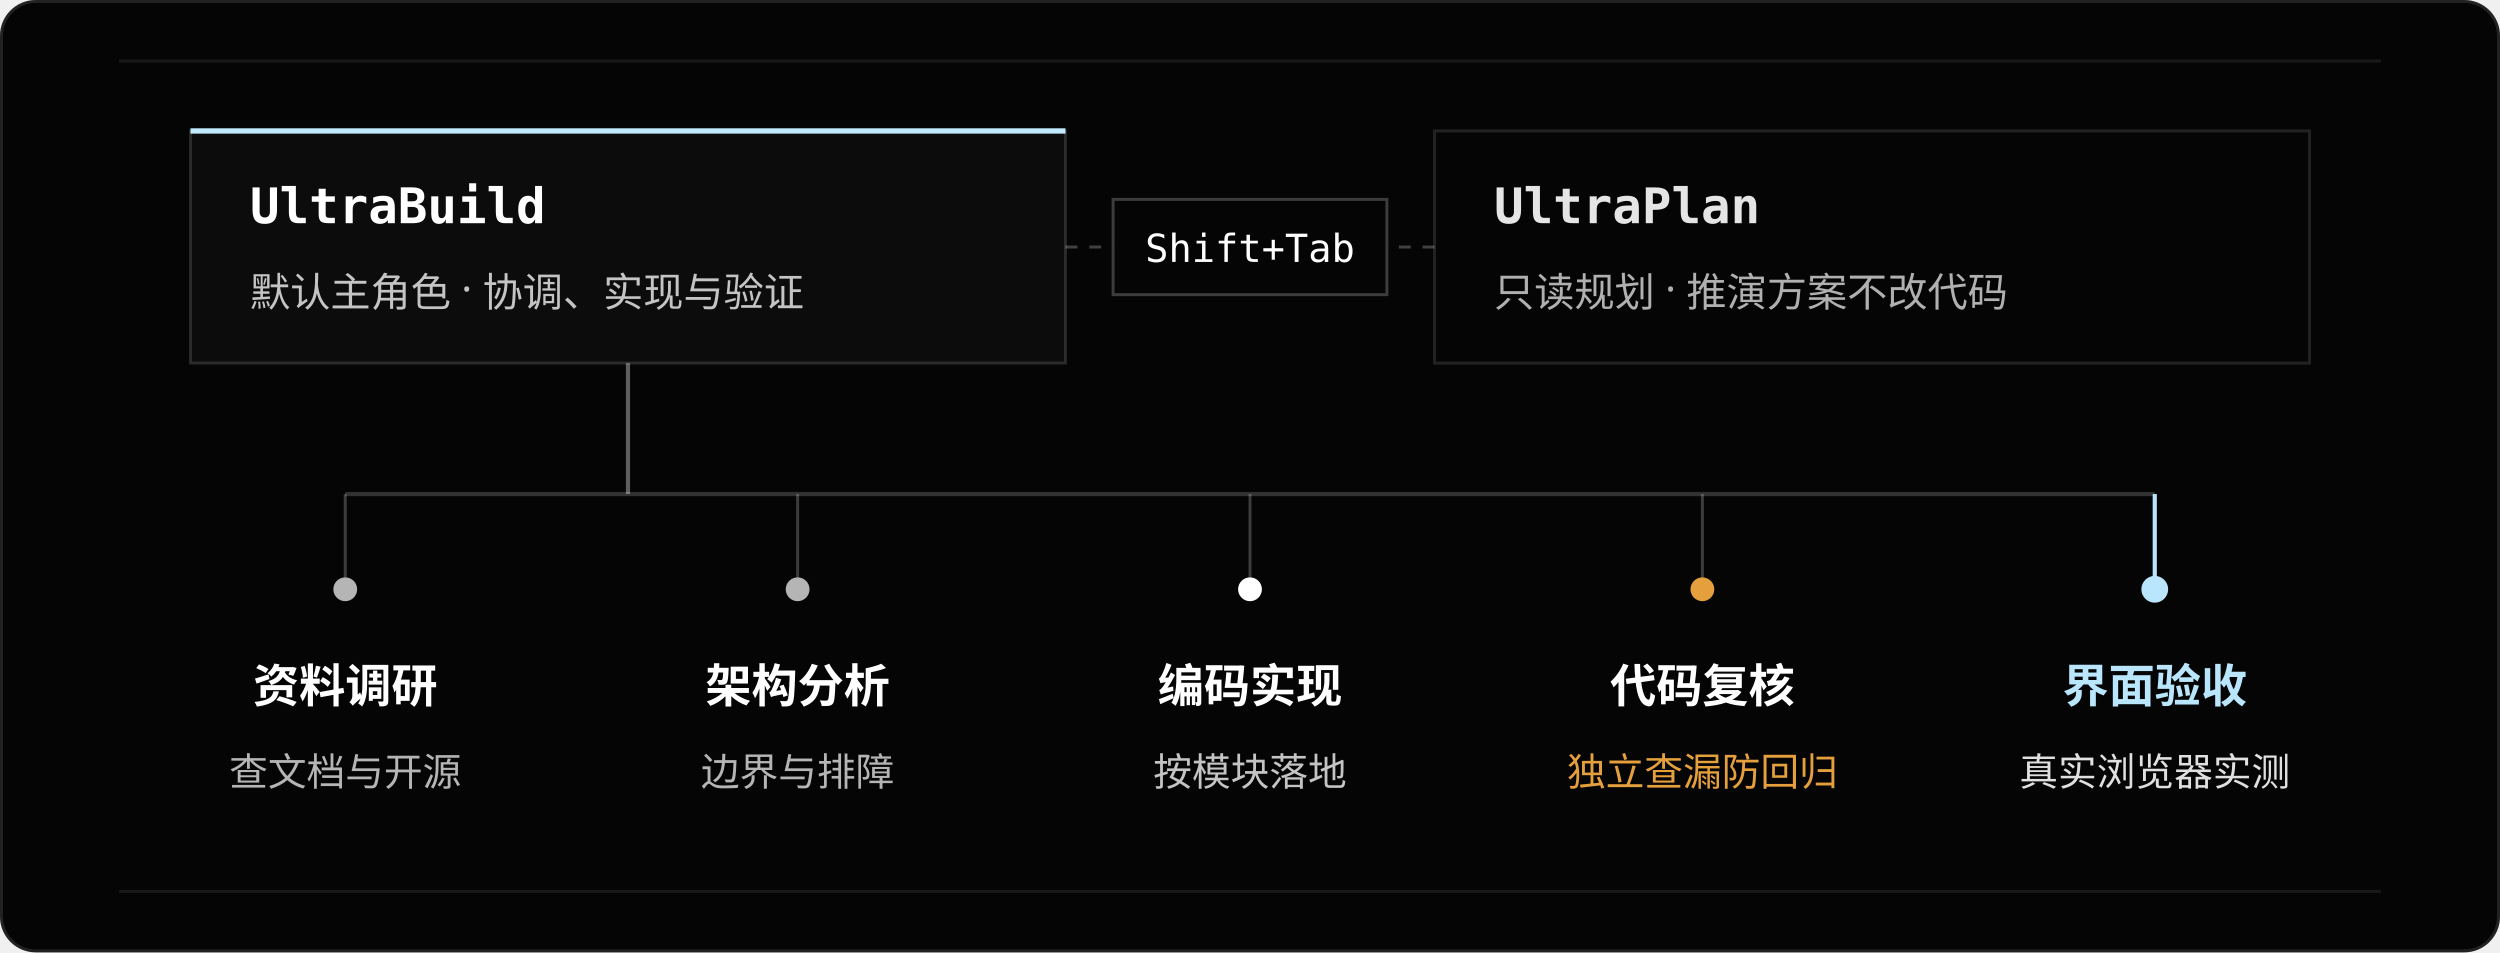
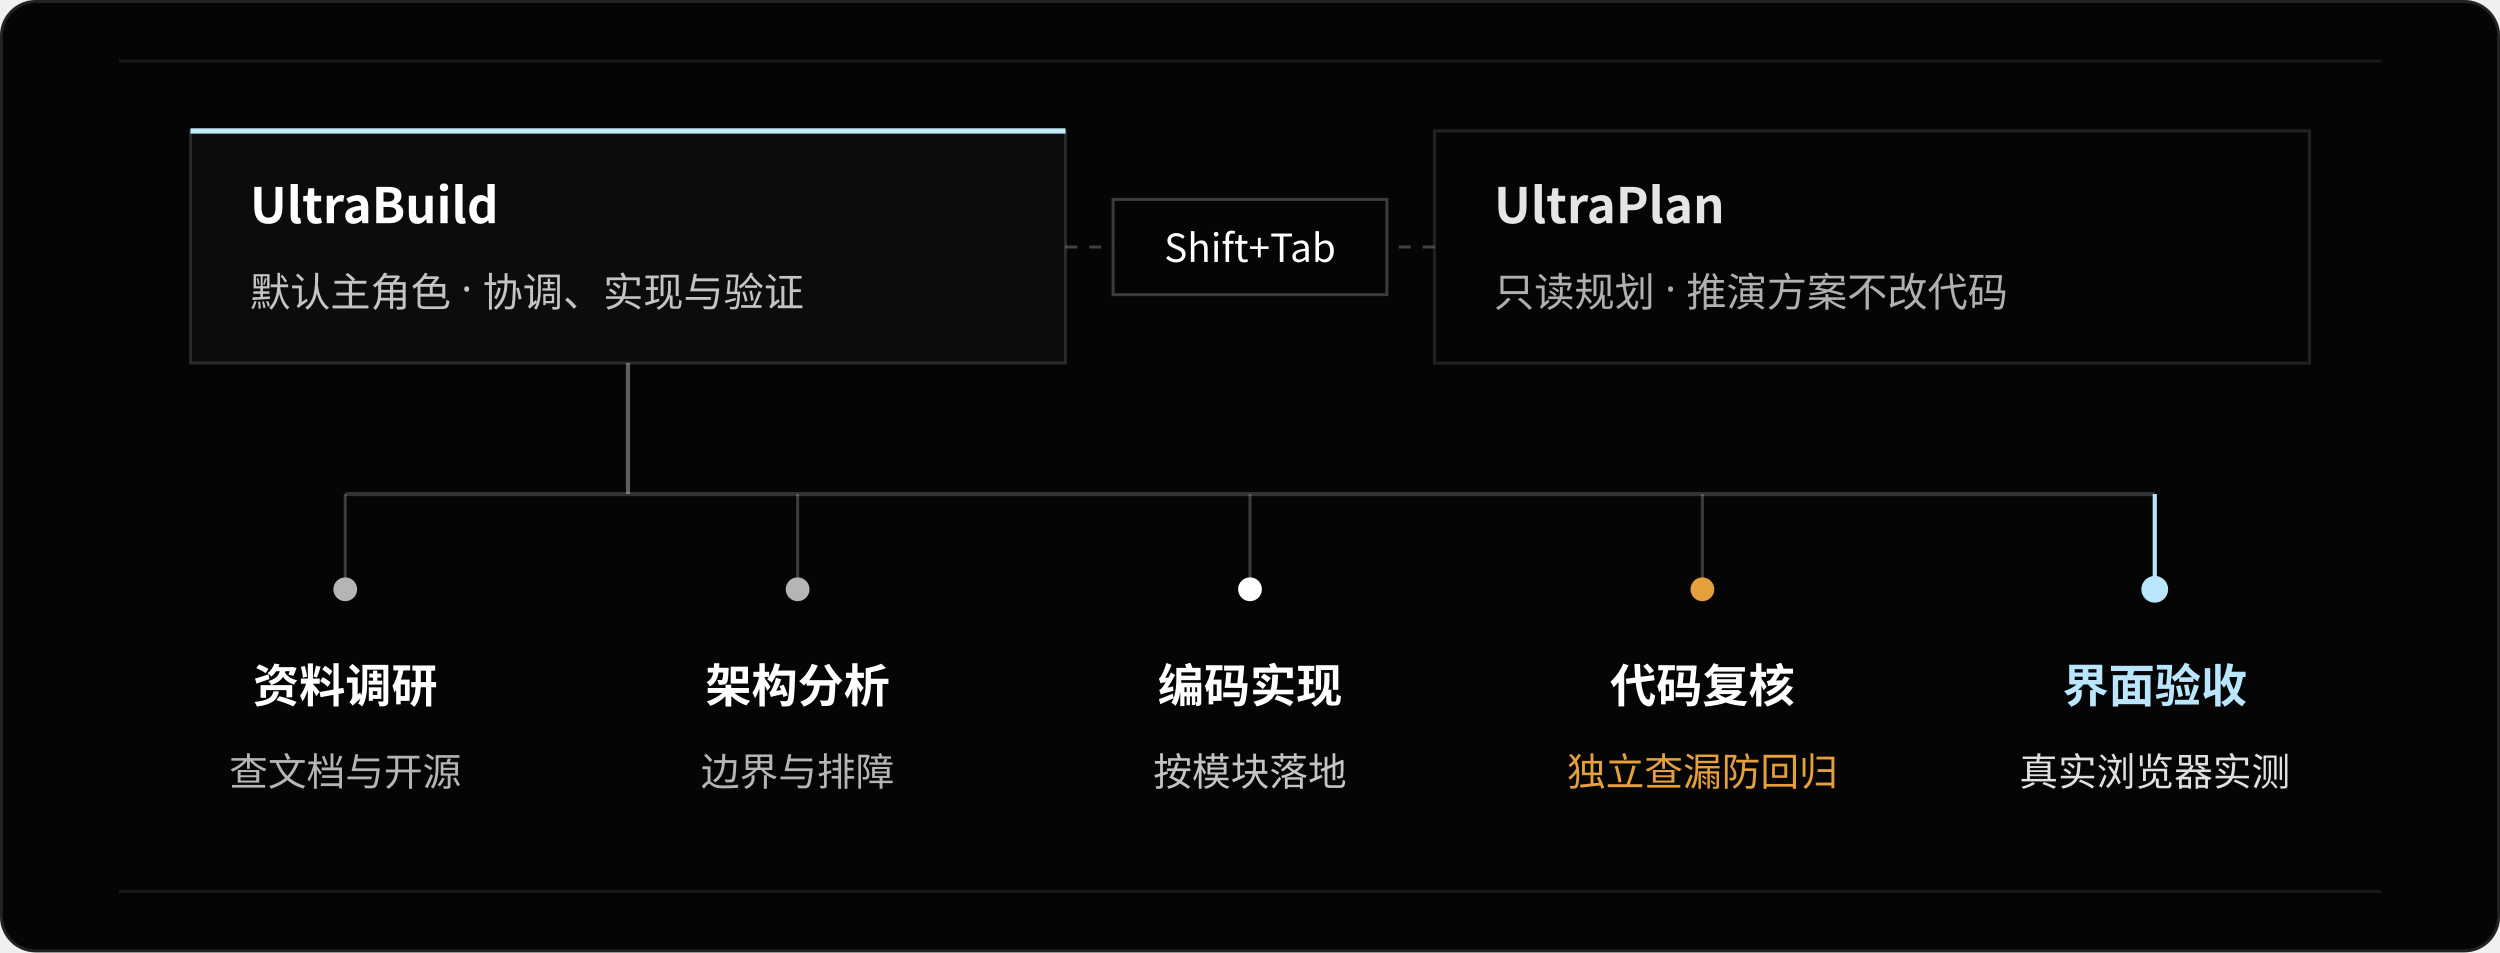
<svg xmlns="http://www.w3.org/2000/svg" viewBox="0 0 840 320" fill="none" direction="ltr" role="img" aria-label="UltraBuild 与 UltraPlan 双主角色及 5 位后台专家协作图">
  <rect width="840" height="320" rx="12" fill="#050505" />
  <rect x="0.5" y="0.5" width="839" height="319" rx="11.5" stroke="#FFFFFF" stroke-opacity="0.12" />
  <g transform="translate(40, 20)">
    <line x1="0" y1="0.5" x2="760" y2="0.5" stroke="#FFFFFF" stroke-opacity="0.08" />
    <line x1="0" y1="279.5" x2="760" y2="279.5" stroke="#FFFFFF" stroke-opacity="0.08" />
    <line x1="24" y1="24" x2="318" y2="24" stroke="#BAE6FD" stroke-width="1.8" />
    <rect x="24" y="24" width="294" height="78" fill="#FFFFFF" fill-opacity="0.03" stroke="#FFFFFF" stroke-opacity="0.14" />
-     <text x="44" y="55" fill="#FFFFFF" font-family="ui-monospace, SFMono-Regular, Menlo, Consolas, 'DejaVu Sans Mono', 'Noto Sans Arabic', 'PingFang SC', 'Noto Sans CJK SC', 'Noto Sans CJK TC', monospace" font-size="16.5" font-weight="600">UltraBuild</text>
+     <text x="44" y="55" fill="#FFFFFF" font-family="'JetBrains Mono', SFMono-Regular, Menlo, Consolas, 'Noto Sans Arabic', 'Geeza Pro', 'SF Arabic', 'PingFang SC', 'Noto Sans CJK SC', 'Noto Sans CJK TC', 'DejaVu Sans Mono', ui-monospace, monospace" font-size="16.5" font-weight="600">UltraBuild</text>
    <text x="44" y="83" fill="#C4C4C4" font-family="ui-sans-serif, -apple-system, BlinkMacSystemFont, 'Segoe UI', 'Noto Sans', 'Ubuntu Sans', 'Noto Sans Arabic', 'Geeza Pro', 'SF Arabic', 'PingFang SC', 'Hiragino Sans GB', 'Noto Sans CJK SC', 'Noto Sans CJK TC', 'Microsoft YaHei', sans-serif" font-size="13.5">默认主角色 · 协调、实现与验证</text>
    <line x1="318" y1="63" x2="442" y2="63" stroke="#FFFFFF" stroke-opacity="0.24" stroke-dasharray="4 4" />
    <rect x="334" y="47" width="92" height="32" fill="#050505" stroke="#FFFFFF" stroke-opacity="0.22" />
-     <text x="380" y="68" text-anchor="middle" fill="#FFFFFF" font-family="ui-monospace, SFMono-Regular, Menlo, Consolas, 'DejaVu Sans Mono', 'Noto Sans Arabic', 'PingFang SC', 'Noto Sans CJK SC', 'Noto Sans CJK TC', monospace" font-size="13">Shift+Tab</text>
+     <text x="380" y="68" text-anchor="middle" fill="#FFFFFF" font-family="'JetBrains Mono', SFMono-Regular, Menlo, Consolas, 'Noto Sans Arabic', 'Geeza Pro', 'SF Arabic', 'PingFang SC', 'Noto Sans CJK SC', 'Noto Sans CJK TC', 'DejaVu Sans Mono', ui-monospace, monospace" font-size="13">Shift+Tab</text>
    <rect x="442" y="24" width="294" height="78" fill="transparent" stroke="#FFFFFF" stroke-opacity="0.12" />
-     <text x="462" y="55" fill="#E5E5E5" font-family="ui-monospace, SFMono-Regular, Menlo, Consolas, 'DejaVu Sans Mono', 'Noto Sans Arabic', 'PingFang SC', 'Noto Sans CJK SC', 'Noto Sans CJK TC', monospace" font-size="16.5" font-weight="600">UltraPlan</text>
+     <text x="462" y="55" fill="#E5E5E5" font-family="'JetBrains Mono', SFMono-Regular, Menlo, Consolas, 'Noto Sans Arabic', 'Geeza Pro', 'SF Arabic', 'PingFang SC', 'Noto Sans CJK SC', 'Noto Sans CJK TC', 'DejaVu Sans Mono', ui-monospace, monospace" font-size="16.5" font-weight="600">UltraPlan</text>
    <text x="462" y="83" fill="#B0B0B0" font-family="ui-sans-serif, -apple-system, BlinkMacSystemFont, 'Segoe UI', 'Noto Sans', 'Ubuntu Sans', 'Noto Sans Arabic', 'Geeza Pro', 'SF Arabic', 'PingFang SC', 'Hiragino Sans GB', 'Noto Sans CJK SC', 'Noto Sans CJK TC', 'Microsoft YaHei', sans-serif" font-size="13.5">只读规划 · 推演方案不改代码</text>
    <line x1="171" y1="102" x2="171" y2="146" stroke="#FFFFFF" stroke-opacity="0.36" stroke-width="1.4" />
    <line x1="76" y1="146" x2="684" y2="146" stroke="#FFFFFF" stroke-opacity="0.18" stroke-width="1.4" />
    <line x1="76" y1="146" x2="76" y2="178" stroke="#FFFFFF" stroke-opacity="0.22" />
    <line x1="228" y1="146" x2="228" y2="178" stroke="#FFFFFF" stroke-opacity="0.22" />
    <line x1="380" y1="146" x2="380" y2="178" stroke="#FFFFFF" stroke-opacity="0.22" />
    <line x1="532" y1="146" x2="532" y2="178" stroke="#FFFFFF" stroke-opacity="0.22" />
    <line x1="684" y1="146" x2="684" y2="178" stroke="#BAE6FD" stroke-width="1.4" />
    <circle cx="76" cy="178" r="4" fill="#B5B5B5" />
    <circle cx="228" cy="178" r="4" fill="#B5B5B5" />
    <circle cx="380" cy="178" r="4" fill="#FFFFFF" />
    <circle cx="532" cy="178" r="4" fill="#E5A03D" />
    <circle cx="684" cy="178" r="4.5" fill="#BAE6FD" />
    <g font-family="ui-sans-serif, -apple-system, BlinkMacSystemFont, 'Segoe UI', 'Noto Sans', 'Ubuntu Sans', 'Noto Sans Arabic', 'Geeza Pro', 'SF Arabic', 'PingFang SC', 'Hiragino Sans GB', 'Noto Sans CJK SC', 'Noto Sans CJK TC', 'Microsoft YaHei', sans-serif" text-anchor="middle">
      <text x="76" y="216" fill="#FFFFFF" font-size="15.5" font-weight="600">资料调研</text>
      <text x="76" y="244" fill="#B5B5B5" font-size="13">查文档与开源</text>
      <text x="228" y="216" fill="#FFFFFF" font-size="15.5" font-weight="600">架构分析</text>
      <text x="228" y="244" fill="#B5B5B5" font-size="13">边界与排障</text>
      <text x="380" y="216" fill="#FFFFFF" font-size="15.5" font-weight="600">编码实现</text>
      <text x="380" y="244" fill="#C4C4C4" font-size="13">按模块落地</text>
      <text x="532" y="216" fill="#FFFFFF" font-size="15.5" font-weight="600">代码复核</text>
      <text x="532" y="244" fill="#E5A03D" font-size="13">独立查漏防回归</text>
      <text x="684" y="216" fill="#BAE6FD" font-size="15.5" font-weight="600">界面验收</text>
      <text x="684" y="244" fill="#E0E0E0" font-size="13">真实浏览器实测</text>
    </g>
  </g>
</svg>
